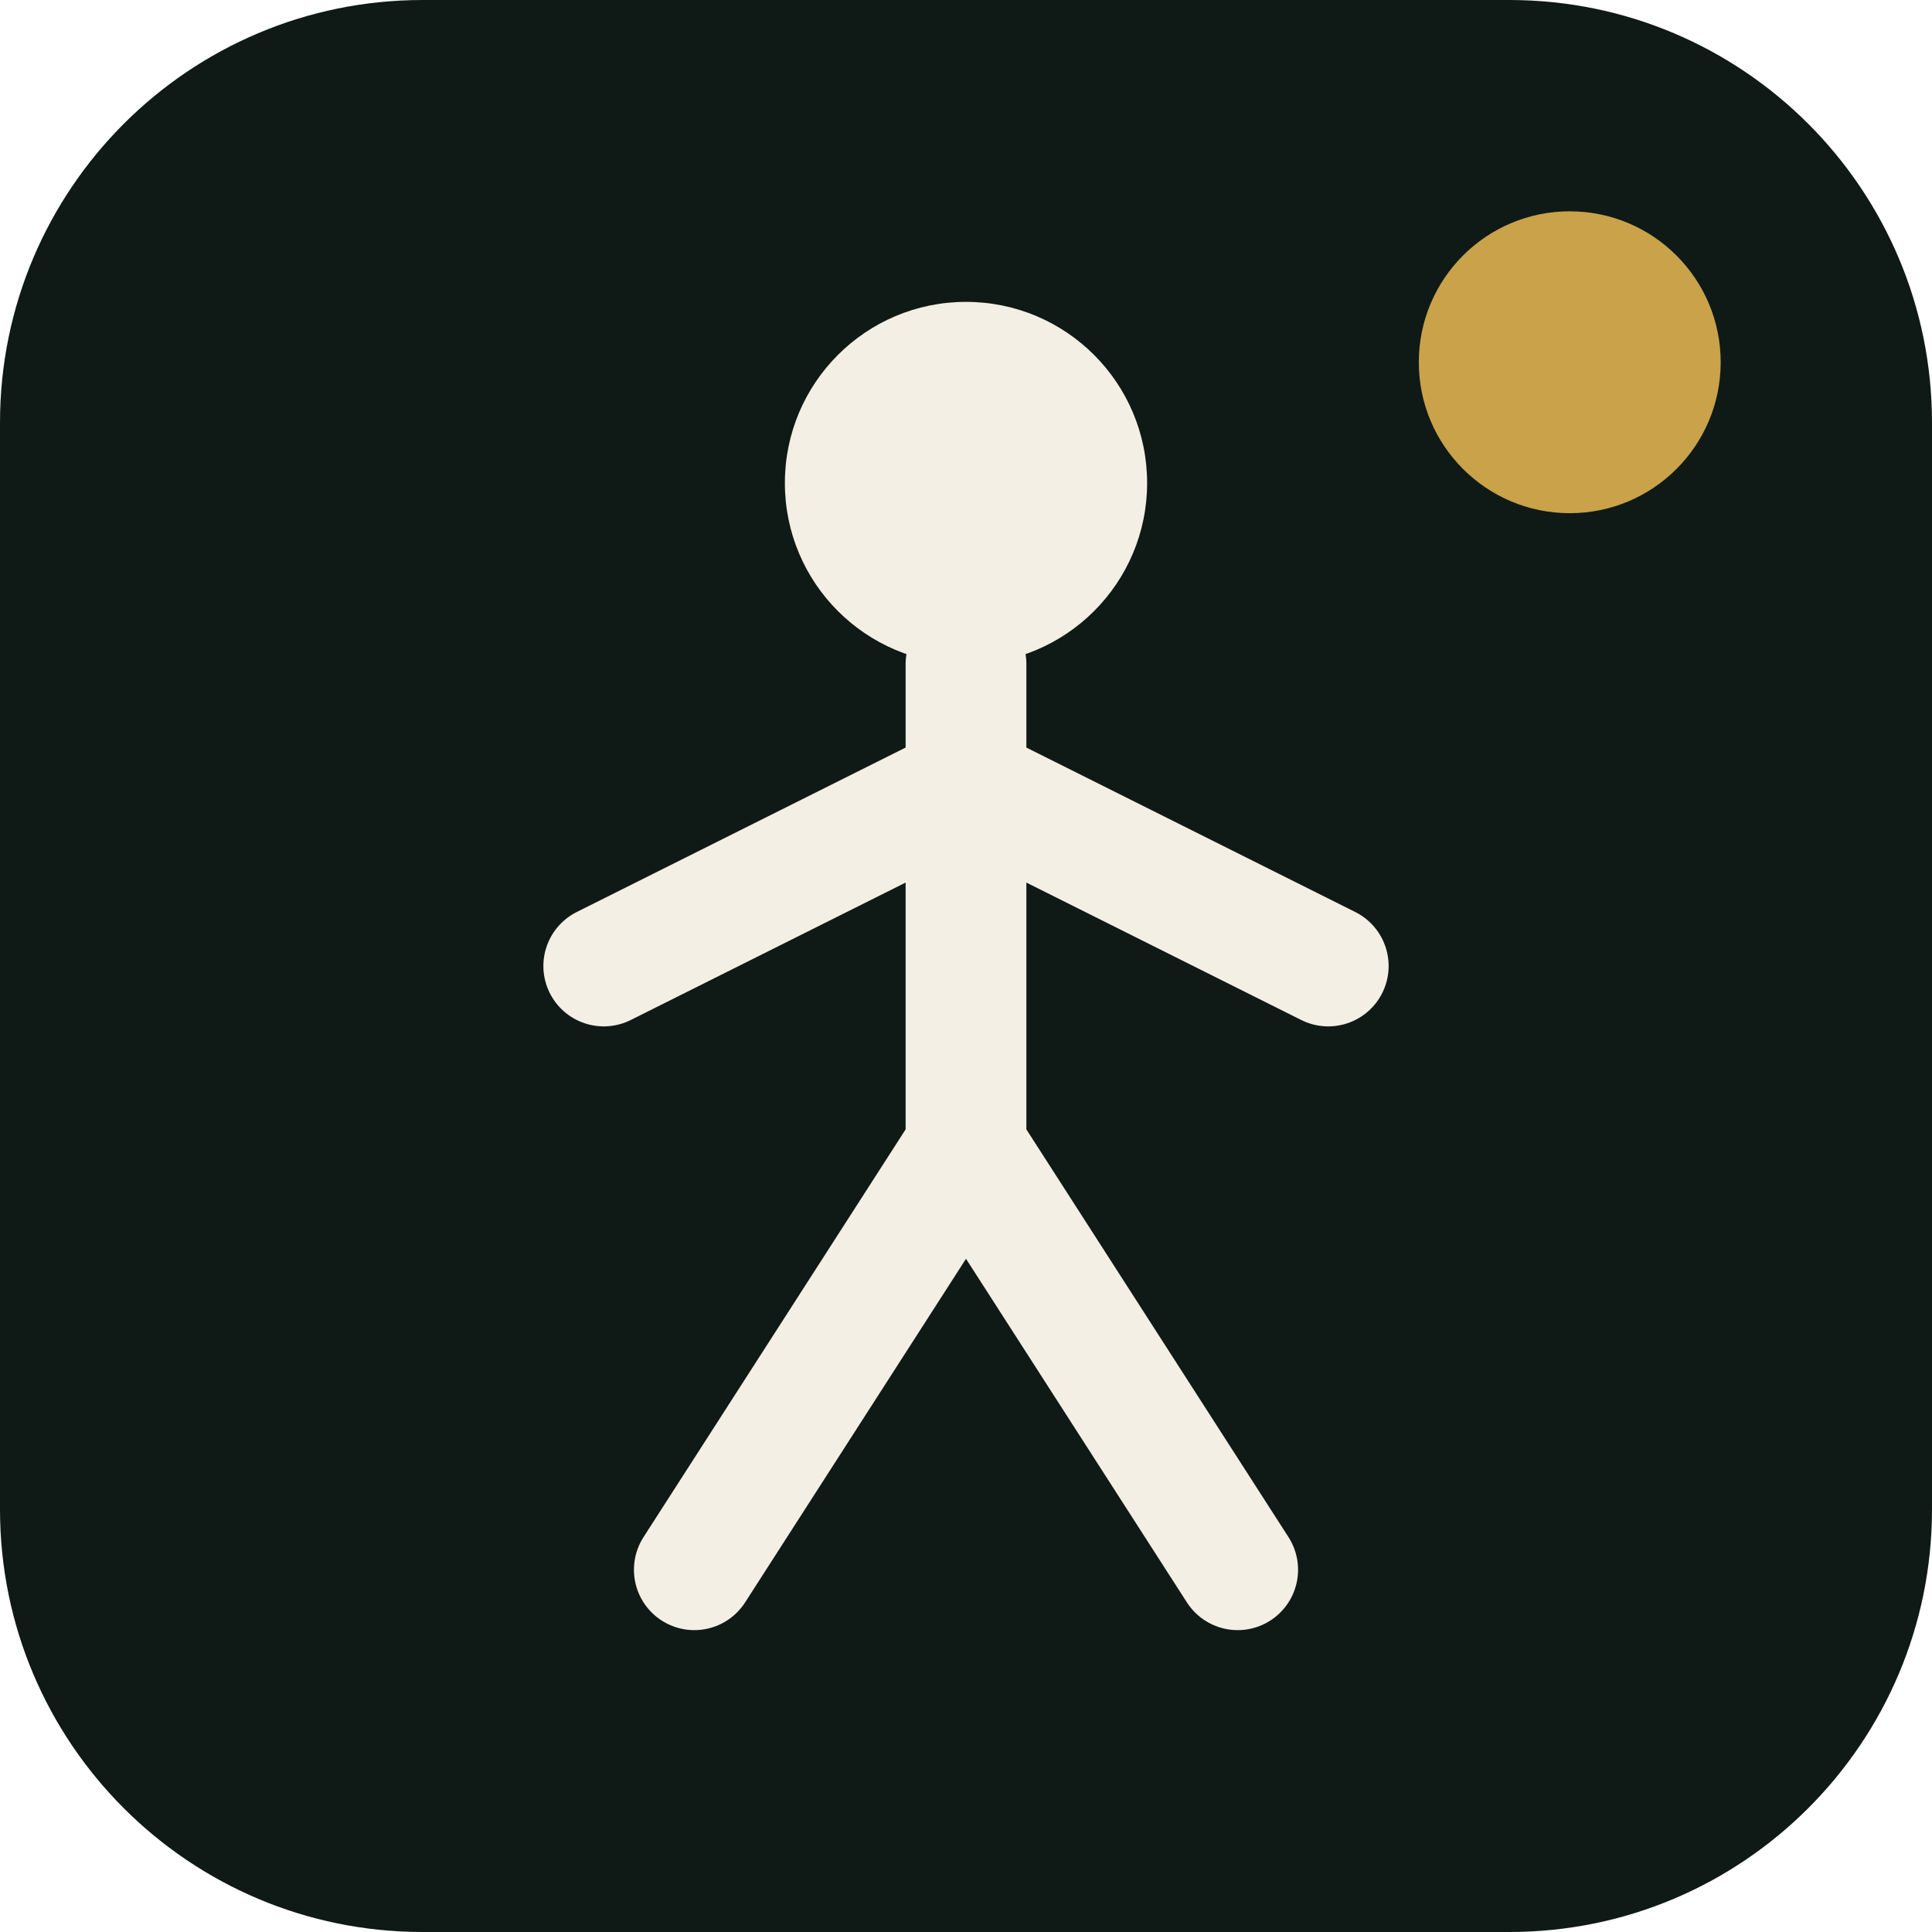
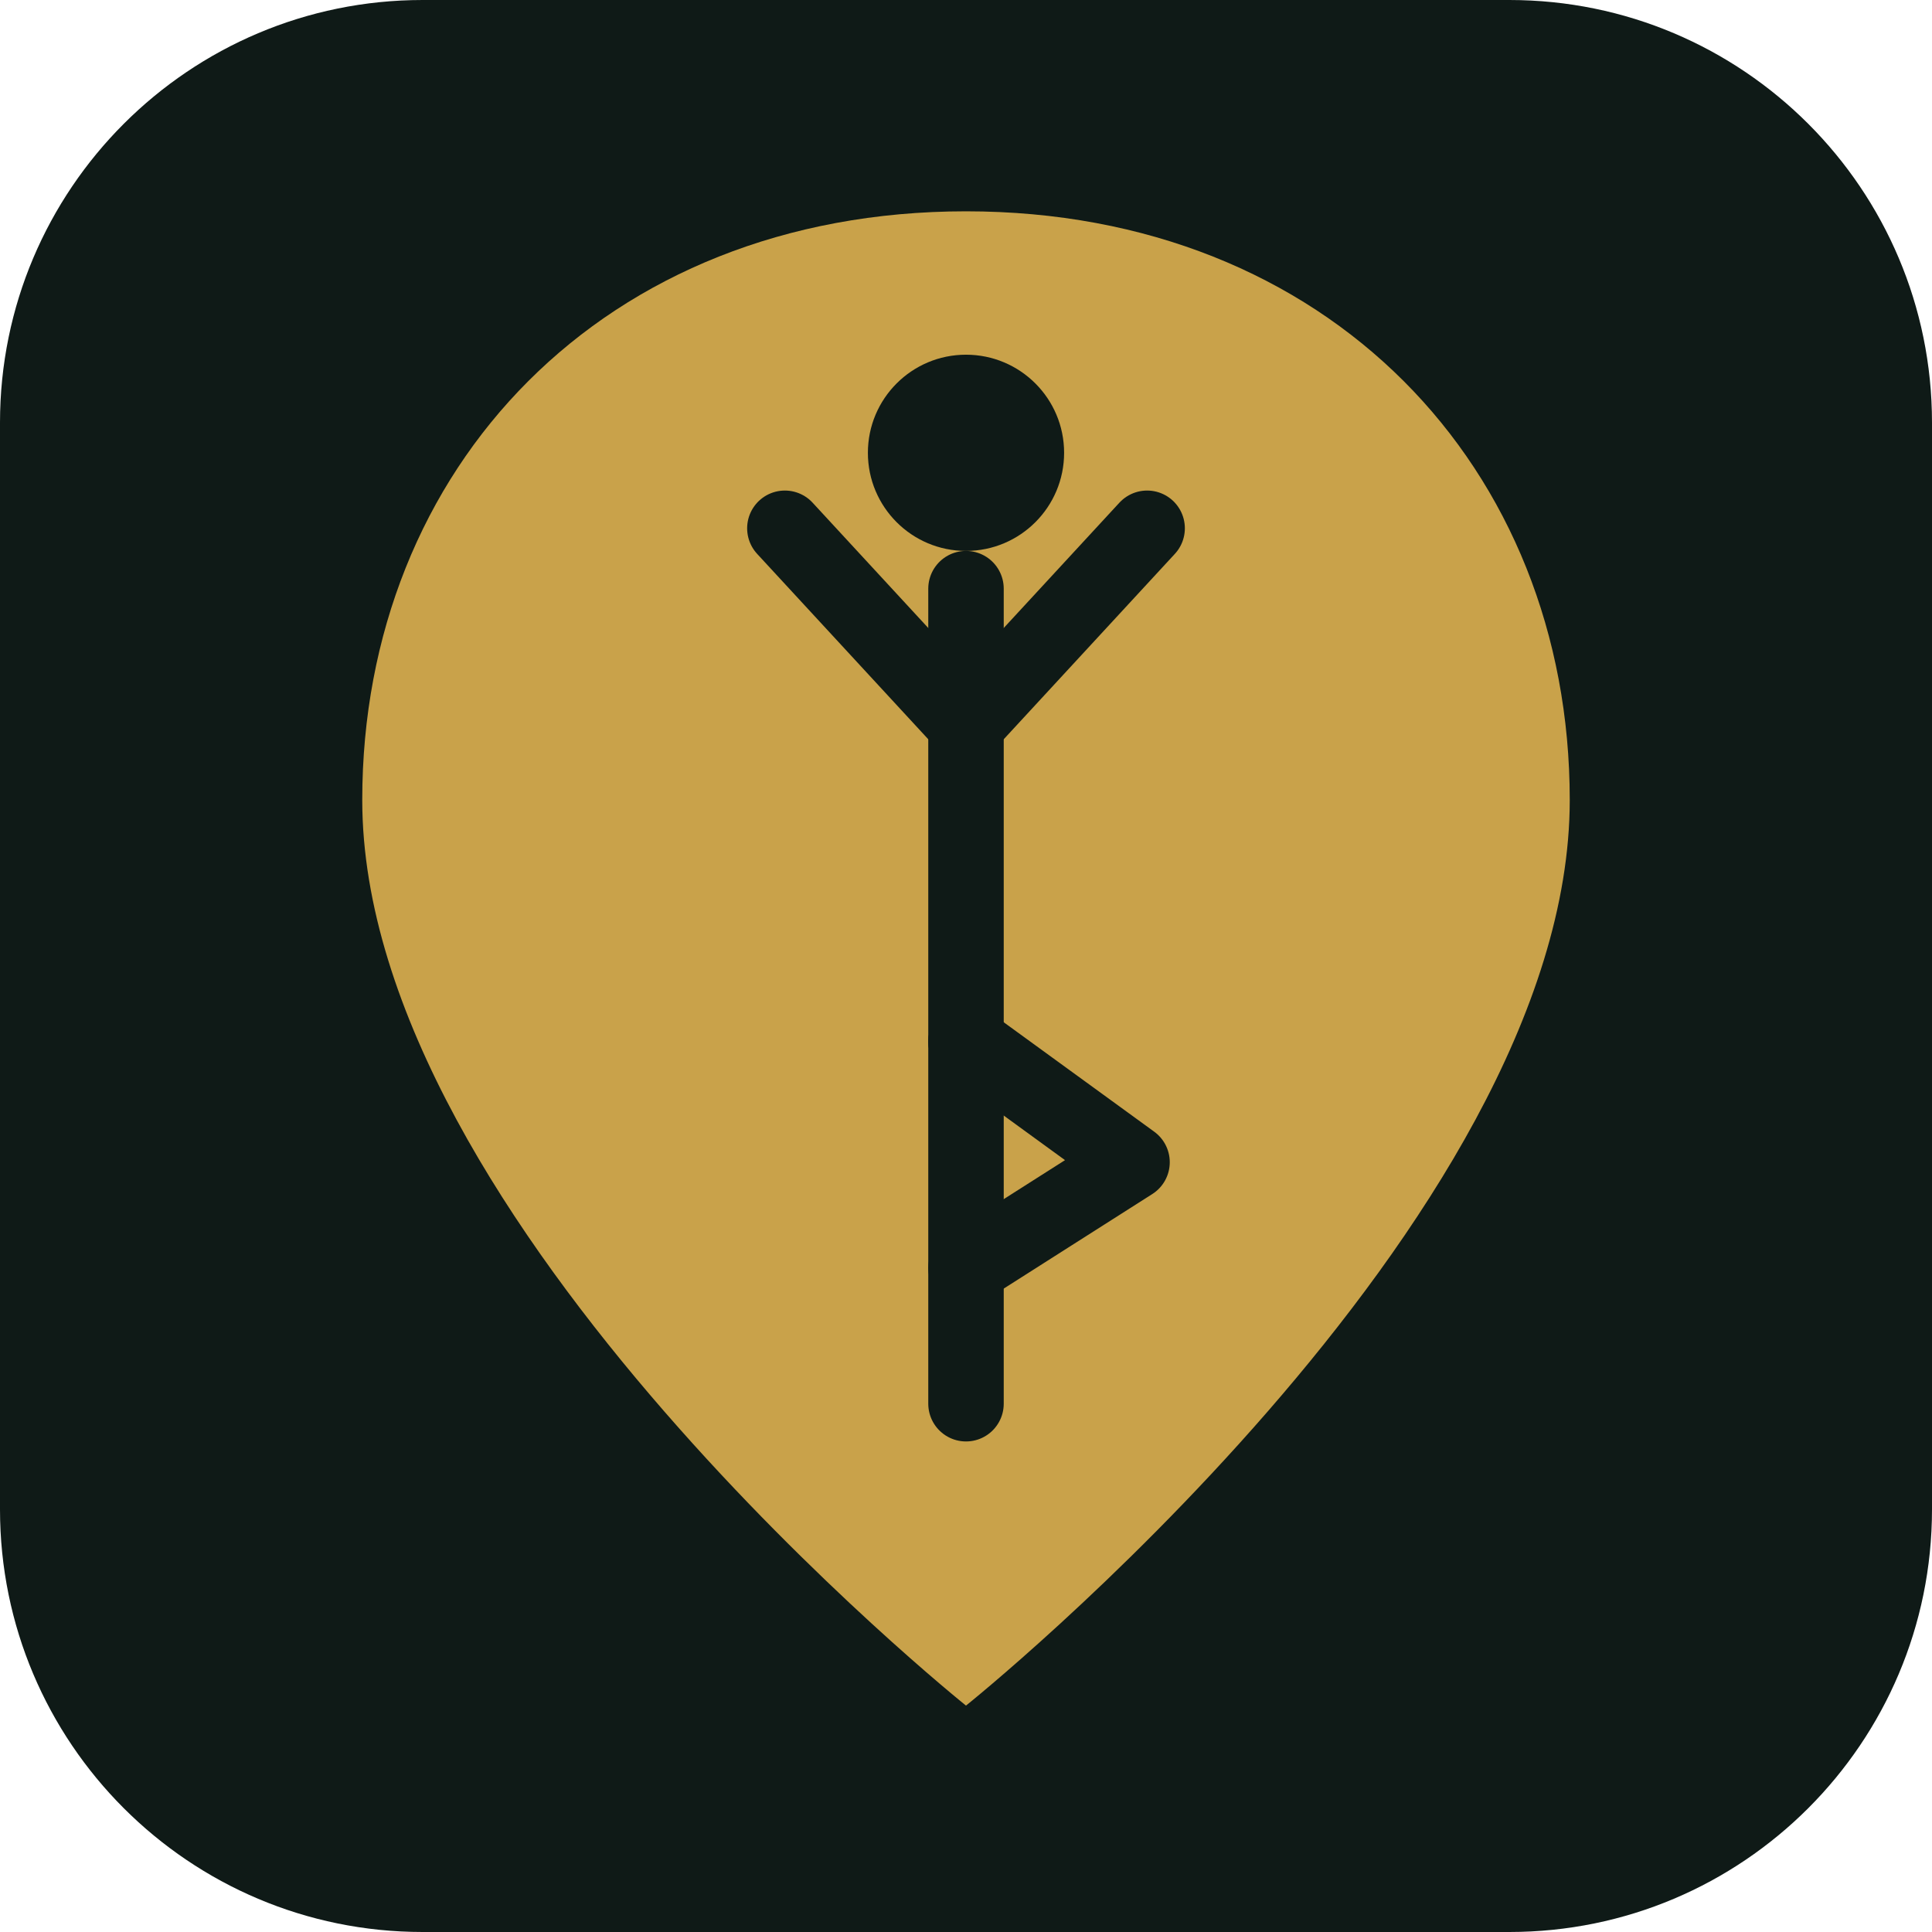
- <svg xmlns="http://www.w3.org/2000/svg" viewBox="0 0 64 64">
-   <rect width="64" height="64" rx="14" fill="#0f1a17" />
-   <circle cx="32" cy="16" r="6" fill="#f3efe4" />
-   <path d="M32 22v16M32 26l-12 6M32 26l12 6M32 38l-9 14M32 38l9 14" stroke="#f3efe4" stroke-width="4" stroke-linecap="round" fill="none" />
-   <circle cx="52" cy="12" r="5" fill="#c9a24a" />
+ <svg xmlns="http://www.w3.org/2000/svg" viewBox="0 0 128 128">
+   <rect width="128" height="128" rx="28" fill="#0f1a17" />
+   <g transform="translate(8 8)">
+     <path d="M56 6c-24 0-40 17-40 39 0 28 40 60 40 60s40-32 40-60c0-22-16-39-40-39z" fill="#c9a24a" />
+     <g fill="none" stroke="#0f1a17" stroke-width="5" stroke-linecap="round" stroke-linejoin="round">
+       <circle cx="56" cy="22" r="6.5" fill="#0f1a17" stroke="none" />
+       <path d="M56 31v30" />
+       <path d="M56 40l-12-13M56 40l12-13" />
+       <path d="M56 61v24" />
+       <path d="M56 61l11 8-11 7" />
+     </g>
+   </g>
</svg>
